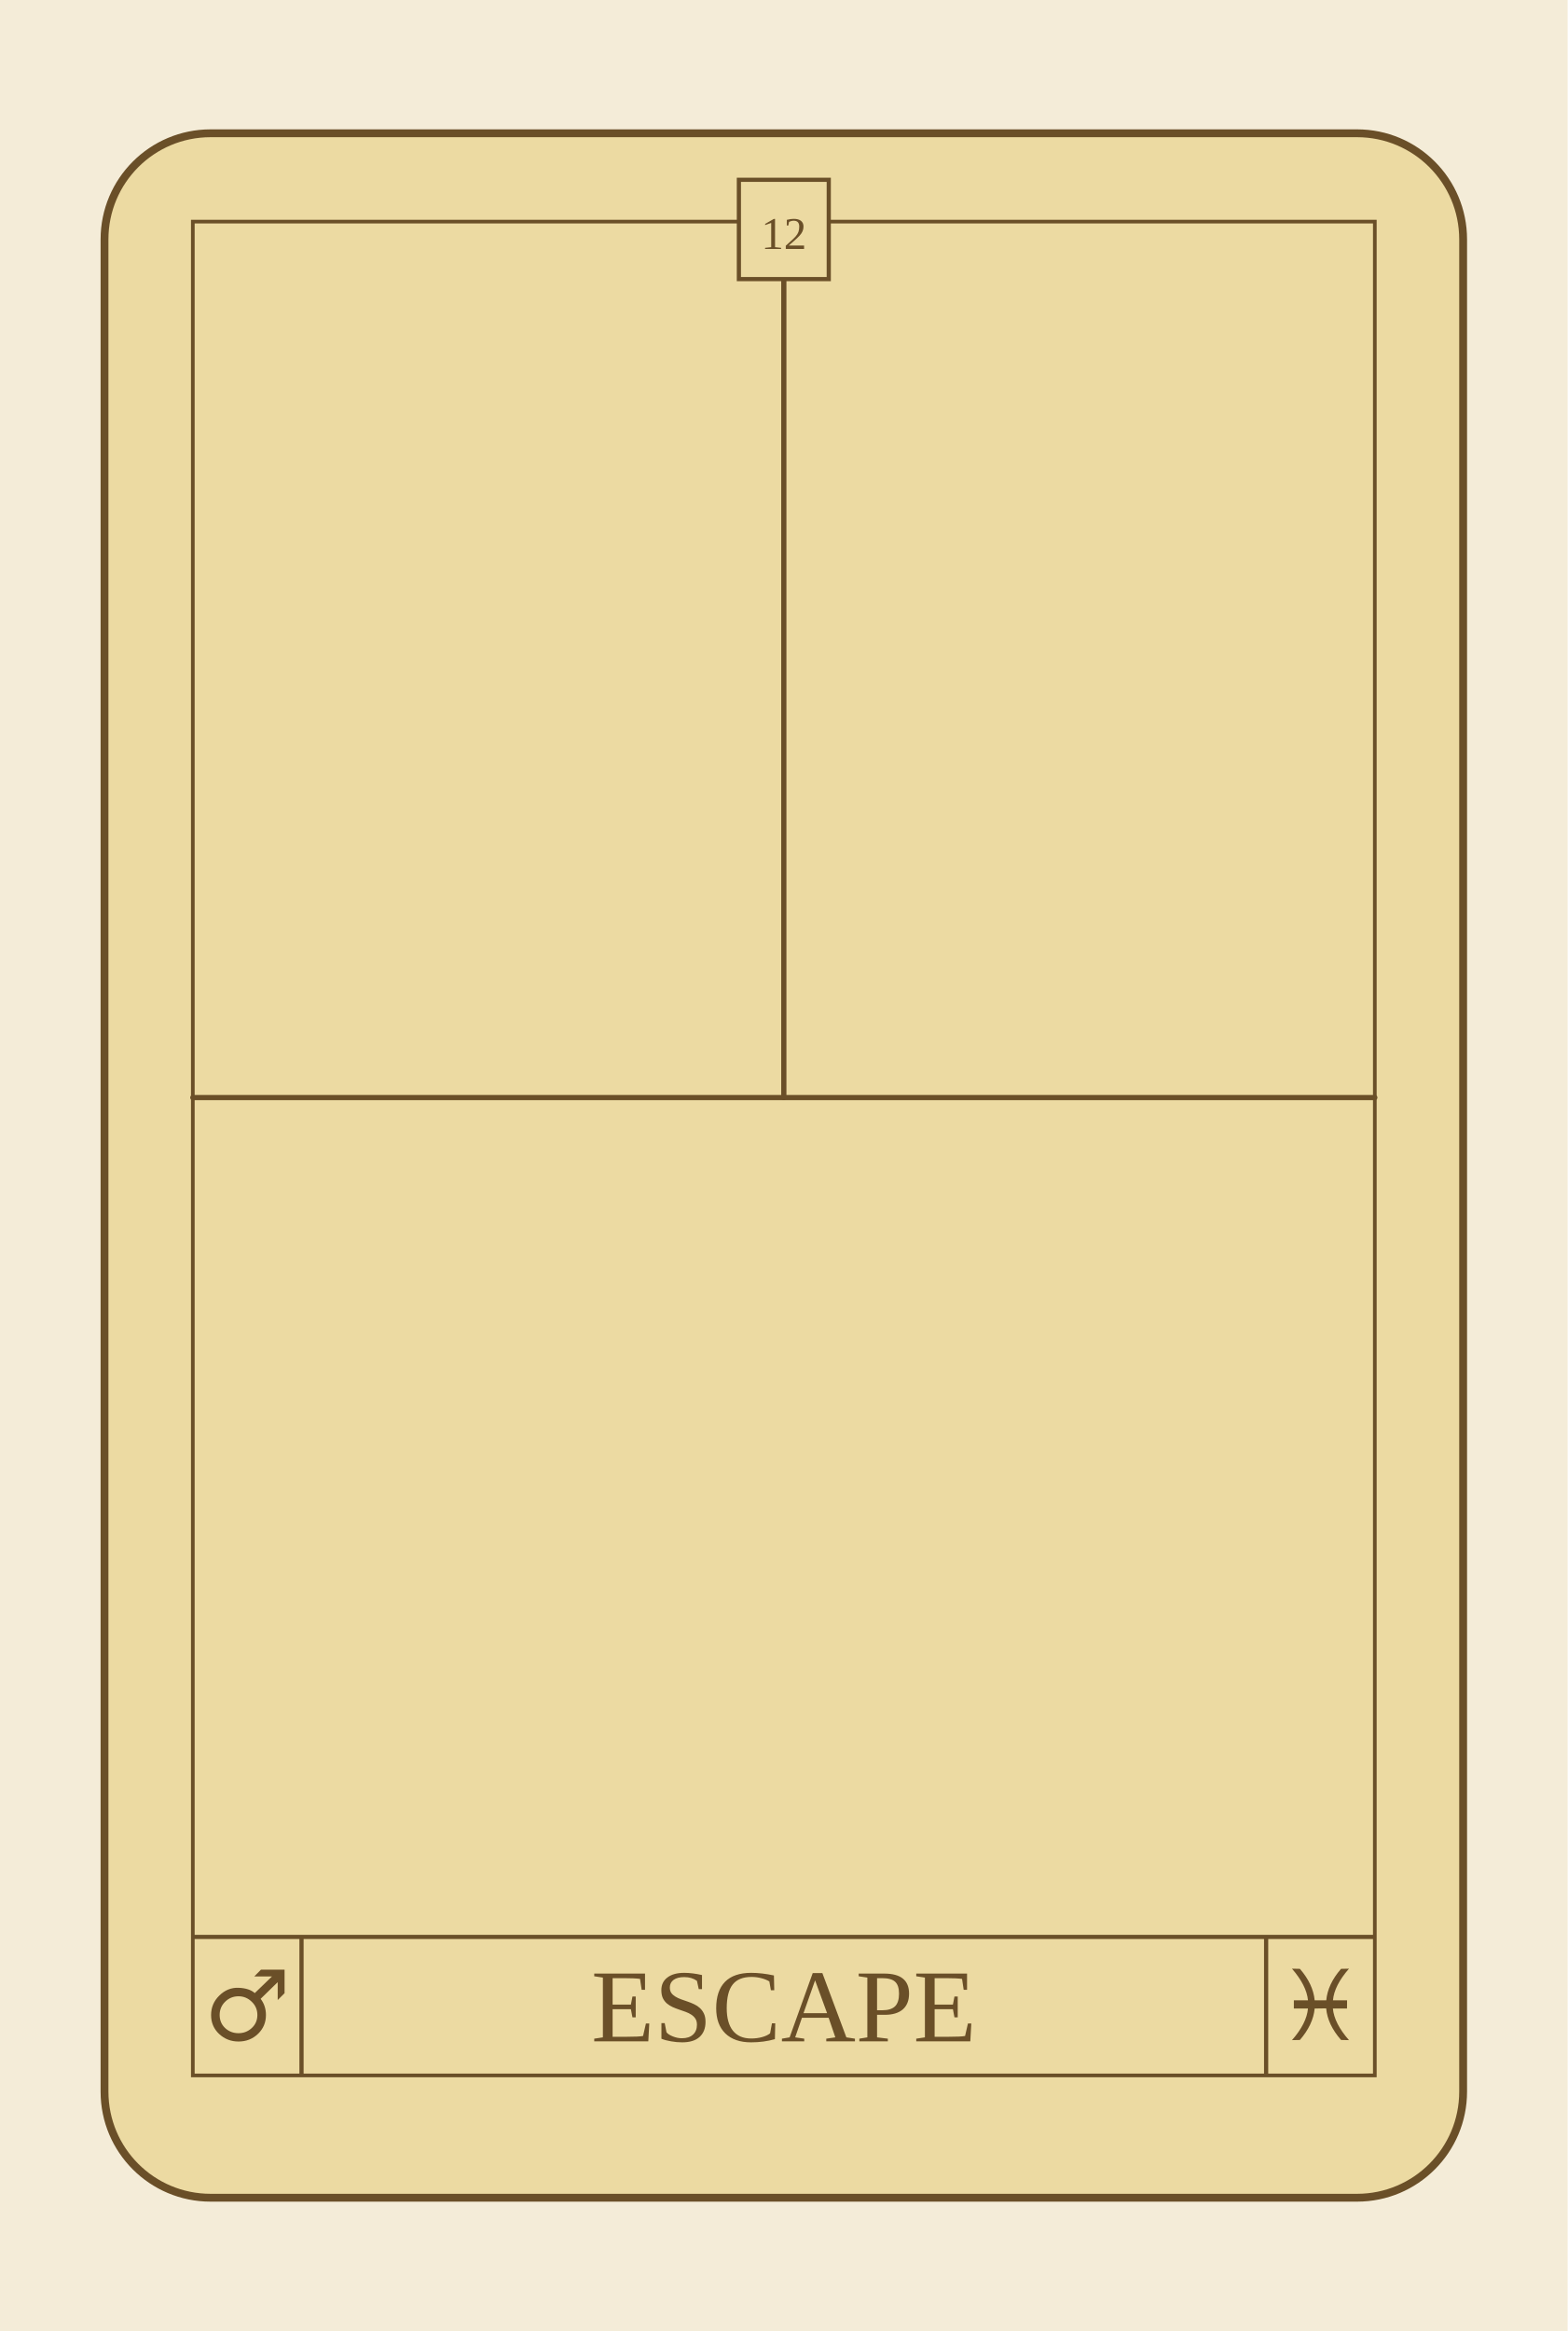
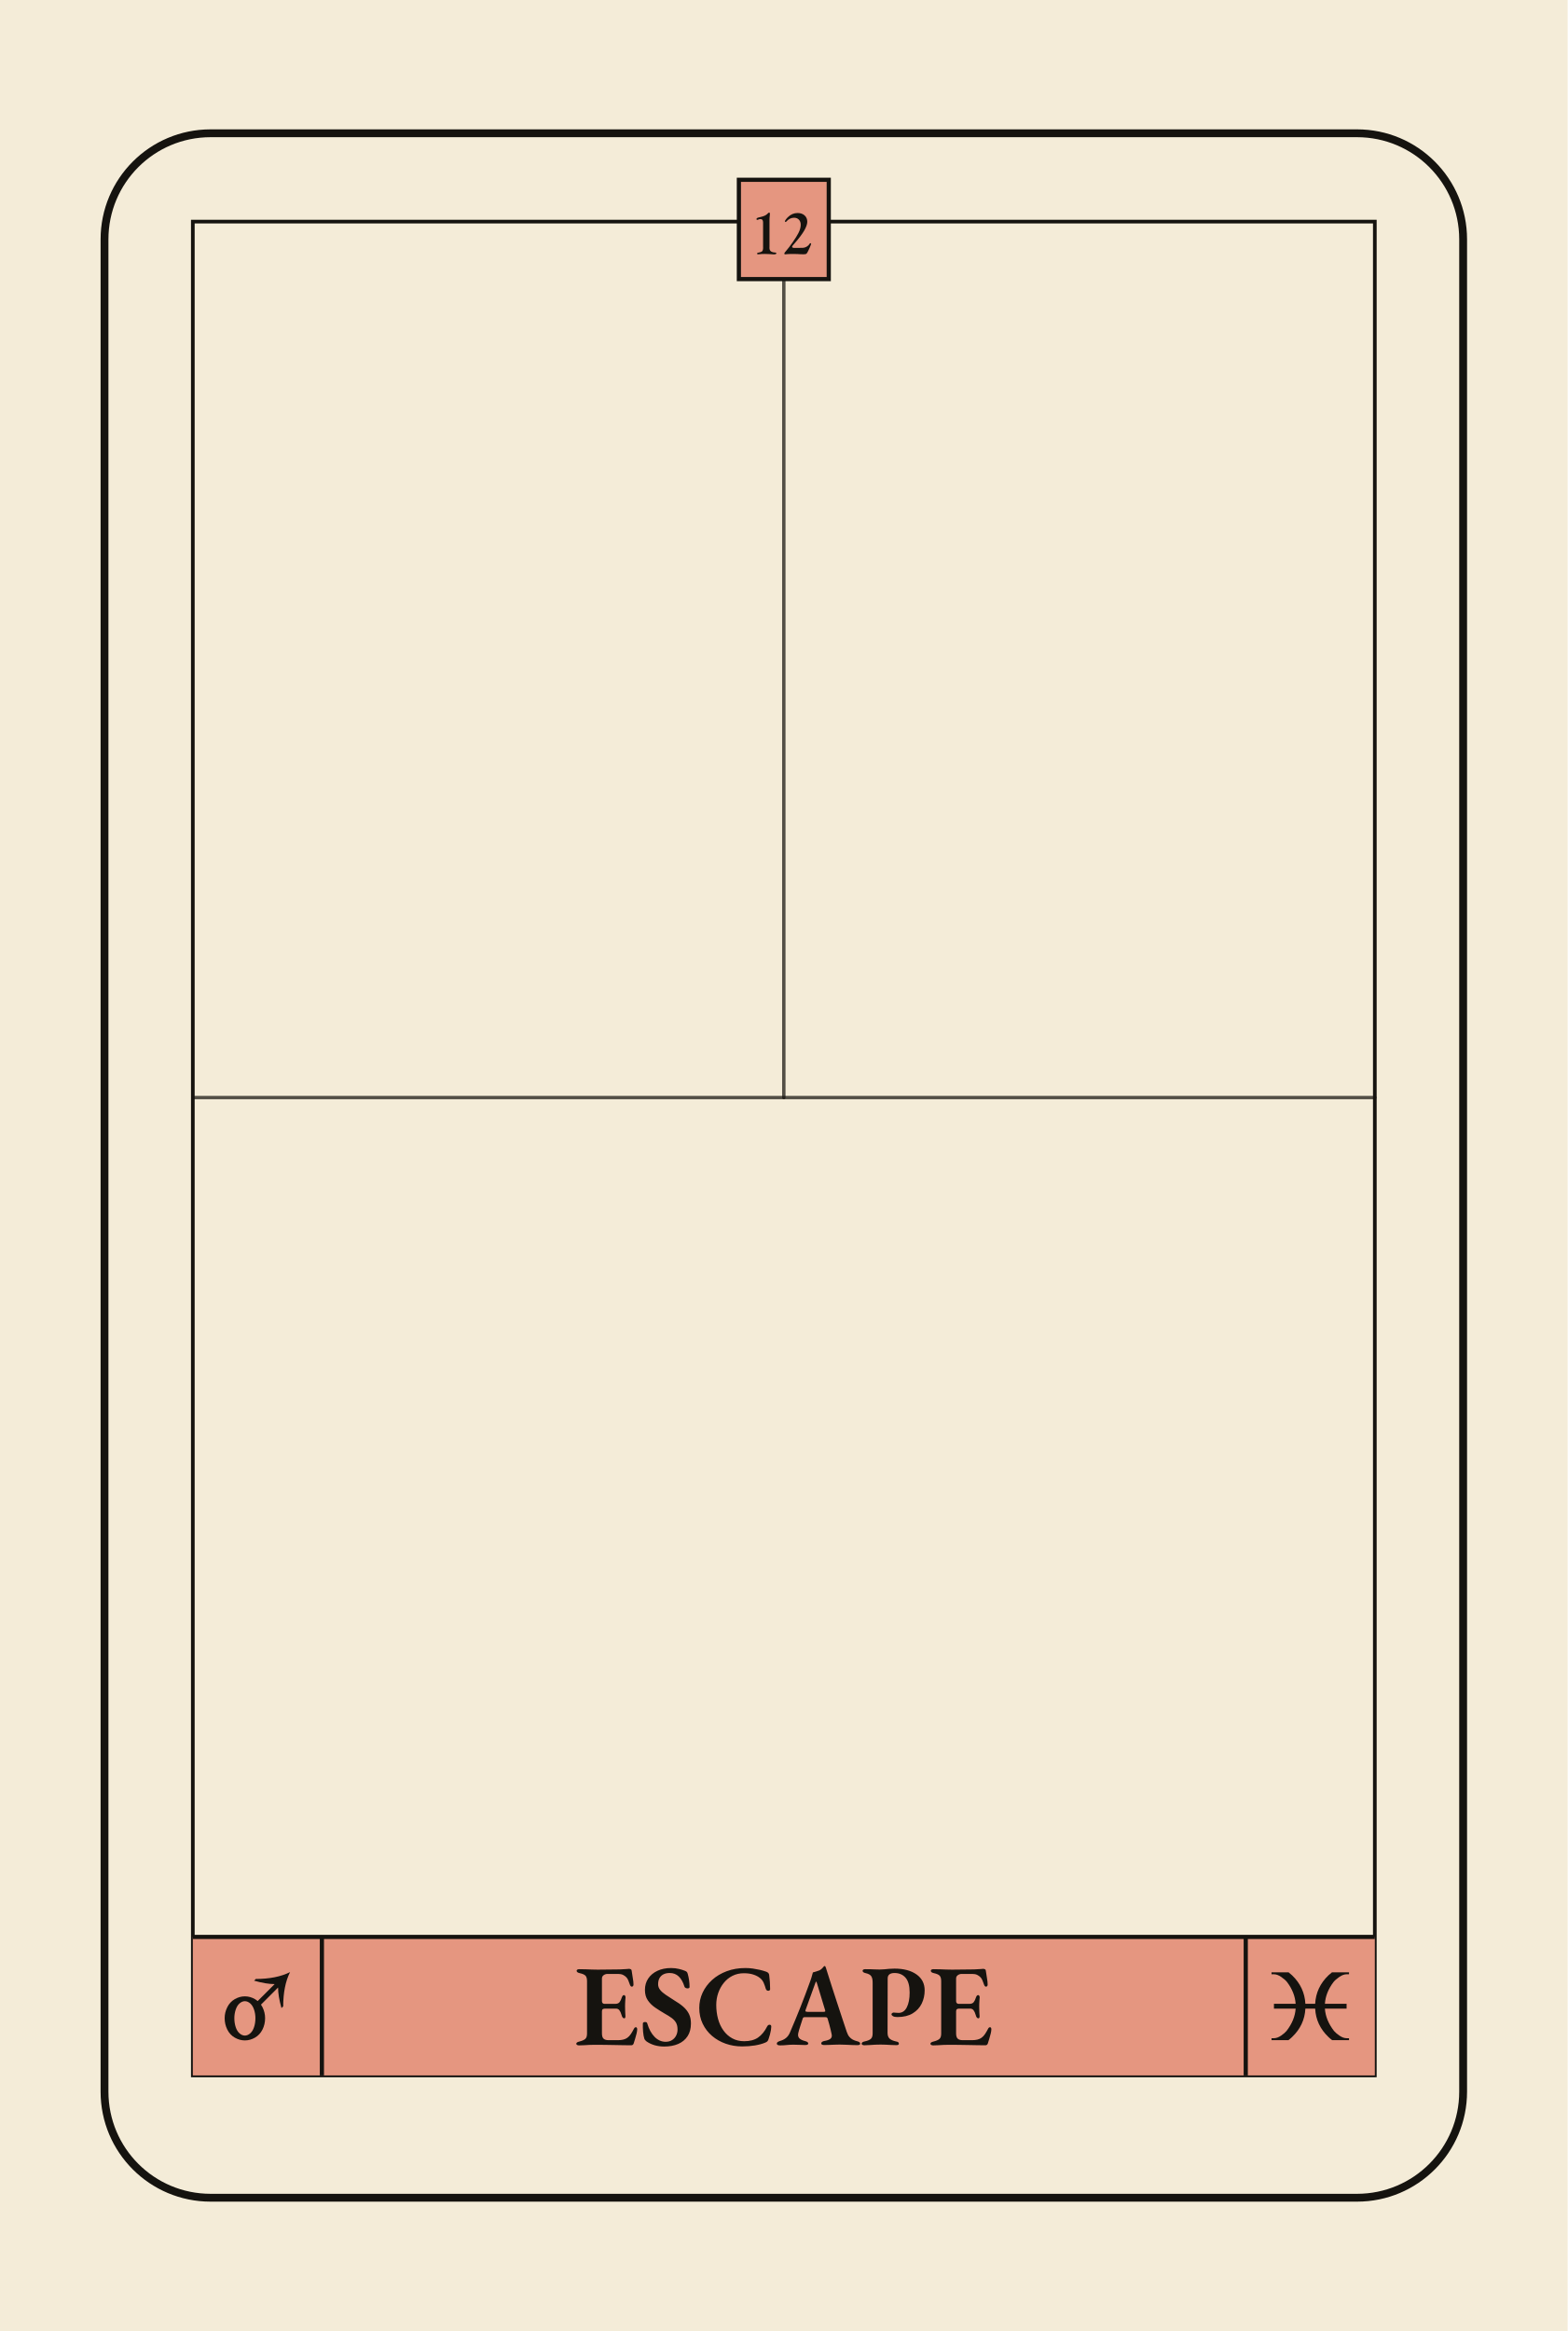
- <svg xmlns="http://www.w3.org/2000/svg" viewBox="0 0 300 446" font-family="Georgia, 'Times New Roman', serif">
+ <svg xmlns="http://www.w3.org/2000/svg" viewBox="0 0 300 446">
  <rect width="300" height="446" fill="#f4ecd8" />
-   <rect x="20.0" y="25.5" width="260" height="395" rx="20.3" fill="#ecdaa2" stroke="#6a4f28" stroke-width="1.5" />
-   <rect x="36.9" y="42.4" width="226.2" height="354.7" fill="none" stroke="#6a4f28" stroke-width="0.7" />
-   <g fill="none" stroke="#6a4f28" stroke-width="1.0" stroke-linecap="round" stroke-linejoin="round">
+   <rect x="20.0" y="25.5" width="260" height="395" rx="20.3" fill="#f4ecd8" stroke="#15130f" stroke-width="1.5" />
+   <rect x="36.9" y="42.4" width="226.2" height="354.7" fill="none" stroke="#15130f" stroke-width="0.7" />
+   <g fill="none" stroke="#15130f" stroke-width="0.65" stroke-opacity="0.72" stroke-linecap="round" stroke-linejoin="round">
    <line x1="150.0" y1="42.4" x2="150.0" y2="210.0" />
    <line x1="36.9" y1="210.0" x2="263.1" y2="210.0" />
  </g>
-   <g fill="none" stroke="#6a4f28" stroke-width="0.8">
+   <path d="M36.9,370.6 H263.1 V397.1 H36.9 Z" fill="#e59680" />
+   <g fill="none" stroke="#15130f" stroke-width="0.8">
    <line x1="36.9" y1="370.6" x2="263.1" y2="370.6" />
-     <line x1="57.7" y1="370.6" x2="57.7" y2="397.1" />
-     <line x1="242.3" y1="370.6" x2="242.3" y2="397.1" />
+     <line x1="61.6" y1="370.6" x2="61.6" y2="397.1" />
+     <line x1="238.4" y1="370.6" x2="238.4" y2="397.1" />
  </g>
-   <rect x="141.4" y="34.4" width="17.2" height="19.0" fill="#ecdaa2" stroke="#6a4f28" stroke-width="0.8" />
-   <text x="150.0" y="44.7" text-anchor="middle" dominant-baseline="central" font-size="8.7" fill="#6a4f28">12</text>
-   <text x="47.30" y="383.87" text-anchor="middle" dominant-baseline="central" font-family="'Segoe UI Symbol','Apple Symbols','DejaVu Sans',sans-serif" font-size="18.72" fill="#6a4f28">♂</text>
-   <text x="252.70" y="383.87" text-anchor="middle" dominant-baseline="central" font-family="'Segoe UI Symbol','Apple Symbols','DejaVu Sans',sans-serif" font-size="18.72" fill="#6a4f28">♓</text>
-   <text x="150.0" y="383.9" text-anchor="middle" dominant-baseline="central" font-size="19.8" fill="#6a4f28">ESCAPE</text>
+   <rect x="141.4" y="34.4" width="17.2" height="19.0" fill="#e59680" stroke="#15130f" stroke-width="0.8" />
+   <path d="M649.0 1092V235L647.0 193L657.0 137Q686.0 59 825.0 52Q867.0 50 867.0 28Q867.0 -7 780.0 -7Q761.0 -7 652.0 2Q595.0 7 494.0 7Q394.0 7 322.0 -2Q293.0 -5 280.0 -5Q255.0 -5 255.0 20Q255.0 41 281.0 45Q384.0 61 415.0 92.0Q446.0 123 446.0 210L445.0 248V1010Q445.0 1115 363.0 1115Q331.0 1115 306.0 1104L281.0 1093Q270.0 1089 261.0 1089Q235.0 1089 235.0 1113Q235.0 1137 260.0 1150.0Q285.0 1163 362.0 1180Q506.0 1211 567.0 1267L614.0 1310Q625.0 1320 641.0 1320Q661.0 1320 661.0 1282Q661.0 1271 659.0 1243L651.0 1153Q649.0 1126 649.0 1092ZM1947.0 348Q1970.0 348 1972.0 331L1970.0 321L1955.0 277Q1941.0 236 1920.0 192L1869.0 85Q1839.0 23 1816.5 9.5Q1794.0 -4 1721.0 -4Q1677.0 -4 1615.0 -1L1530.0 4Q1482.0 6 1395.0 6Q1232.0 6 1191.0 -1Q1163.0 -6 1150.0 -6Q1119.0 -6 1119.0 21Q1119.0 40 1178.0 106Q1270.0 211 1389.0 383.0Q1508.0 555 1565.0 665Q1641.0 813 1641.0 932Q1641.0 1035 1583.0 1096.0Q1525.0 1157 1428.0 1157Q1290.0 1157 1180.0 1033Q1170.0 1021 1162.0 1021Q1155.0 1021 1146.5 1029.5Q1138.0 1038 1138.0 1046Q1138.0 1059 1169.0 1101.5Q1200.0 1144 1234.0 1176Q1367.0 1307 1541.0 1307Q1679.0 1307 1764.0 1230.5Q1849.0 1154 1849.0 1029Q1849.0 803 1456.0 355L1408.0 300Q1366.0 253 1366.0 233Q1366.0 198 1450.0 198L1614.0 200L1710.0 201Q1774.0 204 1835.0 241.0Q1896.0 278 1926.0 333Q1935.0 348 1947.0 348Z" transform="matrix(0.006024 0 0 -0.006024 143.35 48.63)" fill="#15130f" />
+   <path d="M250.0 450Q250.0 349 278.0 264.5Q306.0 180 358.5 135.0Q411.0 90 467.0 90Q524.0 90 576.5 135.0Q629.0 180 657.0 264.5Q685.0 349 685.0 450Q685.0 541 657.0 625.5Q629.0 710 576.5 755.0Q524.0 800 467.0 800Q411.0 800 358.5 755.0Q306.0 710 278.0 625.5Q250.0 541 250.0 450ZM800.0 729Q817.0 704 831.0 676Q885.0 567 885.0 450Q885.0 323 831.0 214.5Q777.0 106 676.5 48.0Q576.0 -10 467.0 -10Q359.0 -10 258.5 48.0Q158.0 106 104.0 214.5Q50.0 323 50.0 450Q50.0 567 104.0 675.5Q158.0 784 258.5 842.0Q359.0 900 467.0 900Q576.0 900 677.0 842Q706.0 825 732.0 803L1082.0 1153Q905.0 1153 658.0 1223L693.0 1259Q1117.0 1259 1400.0 1400Q1259.0 1117 1259.0 693L1223.0 658Q1153.0 905 1153.0 1082Z" transform="matrix(0.009268 0 0 -0.009268 42.53 390.31)" fill="#15130f" />
+   <path d="M548.0 750Q533.0 984 370.0 1200Q330.0 1250 250.0 1305.0Q170.0 1360 100.0 1360H50.0V1400H402.0Q440.0 1370 476.0 1337Q731.0 1091 749.0 750H951.0Q969.0 1091 1224.0 1337Q1260.0 1370 1298.0 1400H1650.0V1360H1600.0Q1530.0 1360 1450.0 1305.0Q1370.0 1250 1330.0 1200Q1167.0 984 1152.0 750H1600.0V650H1152.0Q1168.0 413 1340.0 190Q1378.0 145 1450.0 95Q1530.0 40 1600.0 40H1650.0V0H1301.0Q1262.0 29 1227.0 63Q969.0 308 951.0 650H749.0Q731.0 308 473.0 63Q438.0 29 399.0 0H50.0V40H100.0Q170.0 40 250.0 95Q322.0 145 360.0 190Q532.0 413 548.0 650H100.0V750Z" transform="matrix(0.009268 0 0 -0.009268 242.87 390.35)" fill="#15130f" />
+   <path d="M49.0 -5Q38.0 -5 31.5 -1.0Q25.0 3 25.0 9Q25.0 22 51.0 28Q87.0 37 102.5 50.5Q118.0 64 118.0 97V550Q118.0 584 104.5 598.0Q91.0 612 54.0 620Q40.0 623 34.0 628.5Q28.0 634 28.0 640Q28.0 647 34.5 650.5Q41.0 654 52.0 654Q81.0 654 107.5 653.0Q134.0 652 159.0 651.0Q184.0 650 211.0 650Q257.0 650 308.5 651.0Q360.0 652 401.0 652Q434.0 653 455.5 655.0Q477.0 657 481.0 657Q488.0 657 495.5 654.0Q503.0 651 504.0 642Q508.0 609 514.0 577.0Q520.0 545 520.0 521Q520.0 512 515.5 507.5Q511.0 503 506.0 503Q501.0 503 497.0 506.5Q493.0 510 490.0 517Q482.0 540 475.0 557.0Q468.0 574 459.0 583Q446.0 597 429.0 605.0Q412.0 613 388.0 613H295.0Q277.0 613 262.0 602.5Q247.0 592 247.0 573V377Q247.0 366 253.5 360.0Q260.0 354 269.0 354H361.0Q388.0 354 399.5 369.0Q411.0 384 419.0 410Q426.0 430 438.0 430Q443.0 430 447.0 424.5Q451.0 419 451.0 410Q450.0 400 449.0 386.0Q448.0 372 447.5 358.0Q447.0 344 447.0 333Q447.0 321 447.5 306.0Q448.0 291 448.5 276.5Q449.0 262 450.0 252Q451.0 241 448.5 235.0Q446.0 229 440.0 229Q424.0 229 417.0 257Q409.0 285 398.0 299.0Q387.0 313 368.0 313H274.0Q261.0 313 254.0 308.0Q247.0 303 247.0 289V99Q247.0 66 261.0 53.0Q275.0 40 304.0 40H386.0Q411.0 40 431.5 45.0Q452.0 50 467.0 61Q484.0 73 497.5 93.5Q511.0 114 524.0 139Q528.0 147 532.0 149.5Q536.0 152 542.0 152Q547.0 151 549.5 146.0Q552.0 141 552.0 135Q552.0 121 547.0 99.0Q542.0 77 534.5 53.5Q527.0 30 521.0 10Q518.0 3 513.0 -0.5Q508.0 -4 501.0 -4Q477.0 -4 439.5 -3.5Q402.0 -3 358.0 -2.0Q314.0 -1 268.0 -0.5Q222.0 0 180.0 0Q159.0 0 137.5 -1.0Q116.0 -2 94.0 -3.5Q72.0 -5 49.0 -5ZM785.0 -15Q742.0 -15 703.5 -4.0Q665.0 7 633.0 29Q627.0 34 622.0 39.5Q617.0 45 614.0 52Q606.0 77 603.0 113.5Q600.0 150 601.0 184Q601.0 191 606.5 194.0Q612.0 197 620.0 197Q628.0 197 632.5 194.5Q637.0 192 639.0 185Q661.0 110 703.0 68.0Q745.0 26 798.0 26Q831.0 26 854.0 41.0Q877.0 56 889.0 80.0Q901.0 104 901.0 132Q901.0 167 888.5 190.0Q876.0 213 851.0 231.5Q826.0 250 788.0 271Q747.0 295 708.0 321.5Q669.0 348 644.0 384.5Q619.0 421 619.0 475Q619.0 531 647.5 573.5Q676.0 616 727.0 640.0Q778.0 664 845.0 664Q882.0 664 914.0 656.0Q946.0 648 965.0 640Q976.0 636 981.5 630.0Q987.0 624 990.0 611Q996.0 590 1000.5 561.0Q1005.0 532 1005.0 500Q1005.0 488 987.0 488Q979.0 488 971.0 492.0Q963.0 496 961.0 503Q943.0 561 911.5 591.0Q880.0 621 834.0 621Q803.0 621 781.0 610.5Q759.0 600 746.0 578.5Q733.0 557 733.0 523Q733.0 497 750.5 475.0Q768.0 453 799.5 432.0Q831.0 411 870.0 386Q918.0 358 950.5 329.5Q983.0 301 1000.0 266.5Q1017.0 232 1017.0 185Q1017.0 119 988.0 74.5Q959.0 30 907.0 7.5Q855.0 -15 785.0 -15ZM1460.0 -14Q1385.0 -14 1318.0 9.5Q1251.0 33 1199.5 77.0Q1148.0 121 1118.5 182.5Q1089.0 244 1089.0 319Q1089.0 389 1118.0 451.0Q1147.0 513 1200.0 561.0Q1253.0 609 1326.5 636.5Q1400.0 664 1488.0 664Q1522.0 664 1552.5 659.5Q1583.0 655 1612.0 648.5Q1641.0 642 1669.0 632Q1680.0 628 1686.5 621.0Q1693.0 614 1694.0 602Q1698.0 572 1700.0 542.5Q1702.0 513 1702.0 484Q1703.0 474 1695.0 469.5Q1687.0 465 1678.0 468.5Q1669.0 472 1665.0 483Q1657.0 511 1646.5 535.5Q1636.0 560 1615.0 577Q1592.0 596 1557.0 607.5Q1522.0 619 1475.0 619Q1421.0 619 1377.0 597.0Q1333.0 575 1301.5 536.0Q1270.0 497 1253.0 448.0Q1236.0 399 1236.0 345Q1236.0 281 1251.5 224.0Q1267.0 167 1298.5 123.5Q1330.0 80 1375.0 55.5Q1420.0 31 1478.0 31Q1552.0 31 1598.0 63.0Q1644.0 95 1676.0 158Q1684.0 174 1698.0 173.5Q1712.0 173 1712.0 157Q1712.0 145 1709.0 127.0Q1706.0 109 1700.5 88.5Q1695.0 68 1688.0 48Q1684.0 36 1678.0 30.0Q1672.0 24 1660.0 19Q1622.0 3 1570.5 -5.5Q1519.0 -14 1460.0 -14ZM1788.0 -5Q1776.0 -5 1768.0 -1.5Q1760.0 2 1760.0 10Q1760.0 19 1767.5 24.0Q1775.0 29 1787.0 33Q1816.0 41 1837.5 57.5Q1859.0 74 1872.0 103Q1897.0 162 1920.0 216.5Q1943.0 271 1964.0 325.0Q1985.0 379 2006.5 435.0Q2028.0 491 2050.0 553Q2061.0 584 2065.0 601.0Q2069.0 618 2072.0 626Q2087.0 630 2100.0 634.0Q2113.0 638 2129.0 644Q2143.0 651 2153.0 662.0Q2163.0 673 2168.0 679Q2171.0 681 2174.0 681.5Q2177.0 682 2180.0 677Q2183.0 671 2185.0 665.0Q2187.0 659 2189.0 652Q2211.0 581 2234.5 508.5Q2258.0 436 2281.0 365.5Q2304.0 295 2325.5 230.5Q2347.0 166 2365.0 112Q2374.0 85 2387.5 69.0Q2401.0 53 2417.5 44.5Q2434.0 36 2454.0 31Q2467.0 28 2474.0 23.0Q2481.0 18 2481.0 9Q2481.0 3 2474.5 0.0Q2468.0 -3 2458.0 -3Q2440.0 -3 2412.5 -2.0Q2385.0 -1 2356.0 0.5Q2327.0 2 2304.0 2Q2284.0 2 2259.5 1.0Q2235.0 0 2210.5 -1.0Q2186.0 -2 2169.0 -2Q2159.0 -2 2151.5 1.5Q2144.0 5 2144.0 12Q2144.0 20 2152.0 25.5Q2160.0 31 2171.0 33Q2207.0 39 2223.0 51.5Q2239.0 64 2235.0 88Q2232.0 105 2226.0 128.5Q2220.0 152 2213.5 177.5Q2207.0 203 2200.0 224Q2198.0 232 2194.0 235.5Q2190.0 239 2179.0 239H1999.0Q1992.0 239 1988.0 234.5Q1984.0 230 1982.0 221Q1978.0 208 1972.5 191.5Q1967.0 175 1961.5 157.5Q1956.0 140 1951.5 125.0Q1947.0 110 1945.0 99Q1940.0 72 1954.5 56.5Q1969.0 41 2005.0 32Q2032.0 25 2032.0 11Q2032.0 5 2025.5 1.5Q2019.0 -2 2007.0 -2Q1984.0 -2 1959.0 -0.5Q1934.0 1 1904.0 1Q1874.0 1 1845.5 -2.0Q1817.0 -5 1788.0 -5ZM2026.0 285H2165.0Q2179.0 285 2179.0 291Q2179.0 294 2178.5 296.0Q2178.0 298 2177.0 302L2107.0 533Q2103.0 547 2100.0 547Q2098.0 547 2093.0 534L2009.0 302Q2007.0 297 2007.0 294Q2007.0 289 2012.5 287.0Q2018.0 285 2026.0 285ZM2517.0 -4Q2508.0 -4 2501.0 -0.5Q2494.0 3 2494.0 9Q2494.0 24 2519.0 29Q2557.0 37 2573.0 51.0Q2589.0 65 2589.0 98V538Q2589.0 576 2576.5 594.0Q2564.0 612 2528.0 620Q2514.0 623 2508.0 628.5Q2502.0 634 2502.0 640Q2502.0 647 2508.5 650.5Q2515.0 654 2526.0 654Q2550.0 654 2570.5 653.5Q2591.0 653 2610.0 652.0Q2629.0 651 2649.0 651Q2671.0 651 2690.5 653.0Q2710.0 655 2730.5 657.0Q2751.0 659 2778.0 659Q2897.0 659 2968.0 609.0Q3039.0 559 3039.0 471Q3039.0 409 3013.5 356.5Q2988.0 304 2935.5 272.0Q2883.0 240 2803.0 240Q2778.0 240 2765.0 247.5Q2752.0 255 2752.0 264Q2752.0 270 2758.5 274.5Q2765.0 279 2770.0 279Q2779.0 279 2787.5 277.5Q2796.0 276 2813.0 276Q2860.0 276 2884.5 324.0Q2909.0 372 2909.0 452Q2909.0 540 2873.5 580.5Q2838.0 621 2778.0 621Q2750.0 621 2734.5 609.5Q2719.0 598 2719.0 573L2718.0 104Q2718.0 71 2734.5 54.5Q2751.0 38 2791.0 29Q2804.0 27 2810.0 22.5Q2816.0 18 2816.0 10Q2816.0 3 2810.5 0.0Q2805.0 -3 2794.0 -3Q2771.0 -3 2747.0 -1.5Q2723.0 0 2700.5 1.0Q2678.0 2 2658.0 2Q2636.0 2 2612.5 1.0Q2589.0 0 2565.0 -2.0Q2541.0 -4 2517.0 -4ZM3113.0 -5Q3102.0 -5 3095.5 -1.0Q3089.0 3 3089.0 9Q3089.0 22 3115.0 28Q3151.0 37 3166.5 50.5Q3182.0 64 3182.0 97V550Q3182.0 584 3168.5 598.0Q3155.0 612 3118.0 620Q3104.0 623 3098.0 628.5Q3092.0 634 3092.0 640Q3092.0 647 3098.5 650.5Q3105.0 654 3116.0 654Q3145.0 654 3171.5 653.0Q3198.0 652 3223.0 651.0Q3248.0 650 3275.0 650Q3321.0 650 3372.5 651.0Q3424.0 652 3465.0 652Q3498.0 653 3519.5 655.0Q3541.0 657 3545.0 657Q3552.0 657 3559.5 654.0Q3567.0 651 3568.0 642Q3572.0 609 3578.0 577.0Q3584.0 545 3584.0 521Q3584.0 512 3579.5 507.5Q3575.0 503 3570.0 503Q3565.0 503 3561.0 506.5Q3557.0 510 3554.0 517Q3546.0 540 3539.0 557.0Q3532.0 574 3523.0 583Q3510.0 597 3493.0 605.0Q3476.0 613 3452.0 613H3359.0Q3341.0 613 3326.0 602.5Q3311.0 592 3311.0 573V377Q3311.0 366 3317.5 360.0Q3324.0 354 3333.0 354H3425.0Q3452.0 354 3463.5 369.0Q3475.0 384 3483.0 410Q3490.0 430 3502.0 430Q3507.0 430 3511.0 424.5Q3515.0 419 3515.0 410Q3514.0 400 3513.0 386.0Q3512.0 372 3511.5 358.0Q3511.0 344 3511.0 333Q3511.0 321 3511.5 306.0Q3512.0 291 3512.5 276.5Q3513.0 262 3514.0 252Q3515.0 241 3512.5 235.0Q3510.0 229 3504.0 229Q3488.0 229 3481.0 257Q3473.0 285 3462.0 299.0Q3451.0 313 3432.0 313H3338.0Q3325.0 313 3318.0 308.0Q3311.0 303 3311.0 289V99Q3311.0 66 3325.0 53.0Q3339.0 40 3368.0 40H3450.0Q3475.0 40 3495.5 45.0Q3516.0 50 3531.0 61Q3548.0 73 3561.5 93.5Q3575.0 114 3588.0 139Q3592.0 147 3596.0 149.5Q3600.0 152 3606.0 152Q3611.0 151 3613.5 146.0Q3616.0 141 3616.0 135Q3616.0 121 3611.0 99.0Q3606.0 77 3598.5 53.5Q3591.0 30 3585.0 10Q3582.0 3 3577.0 -0.5Q3572.0 -4 3565.0 -4Q3541.0 -4 3503.5 -3.5Q3466.0 -3 3422.0 -2.0Q3378.0 -1 3332.0 -0.5Q3286.0 0 3244.0 0Q3223.0 0 3201.5 -1.0Q3180.0 -2 3158.0 -3.5Q3136.0 -5 3113.0 -5Z" transform="matrix(0.02212 0 0 -0.02212 109.73 391.24)" fill="#15130f" />
</svg>
